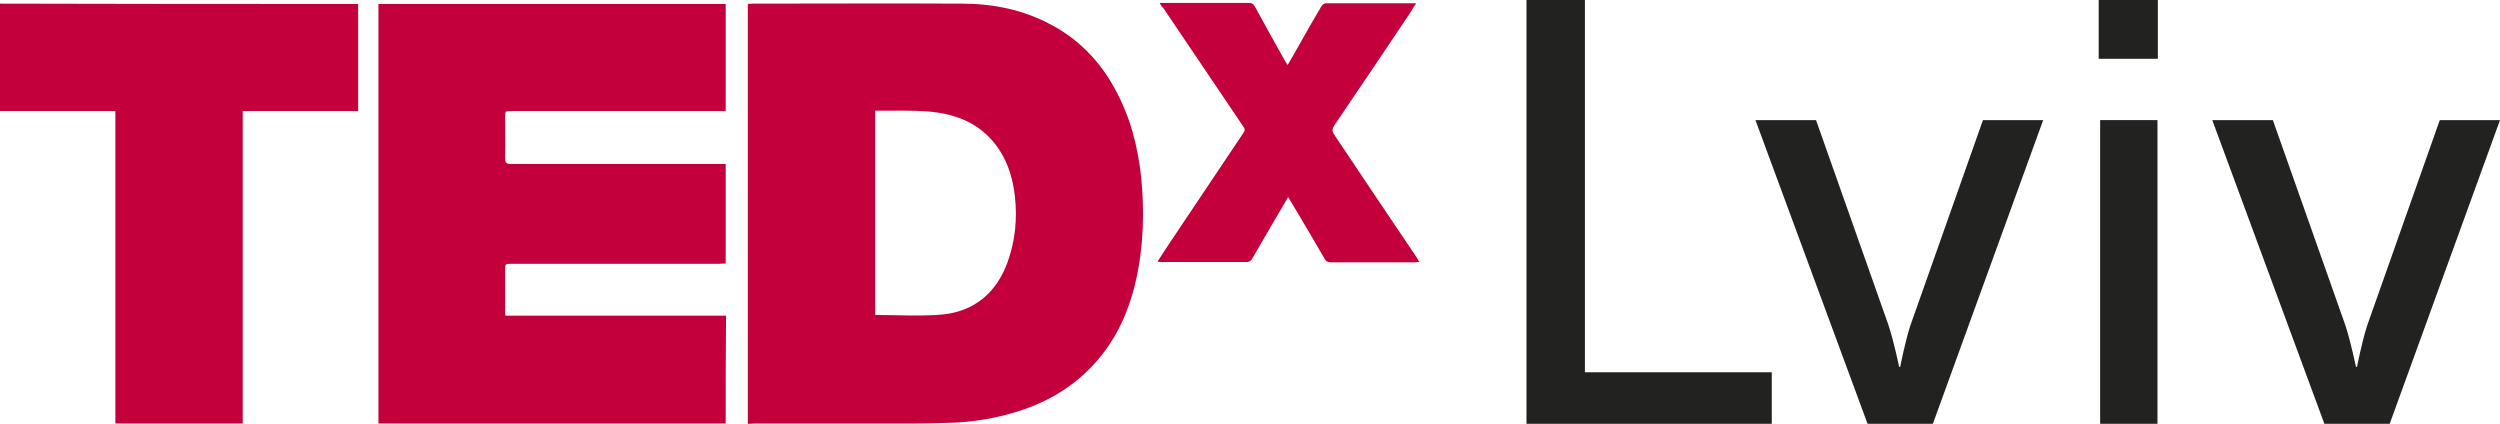
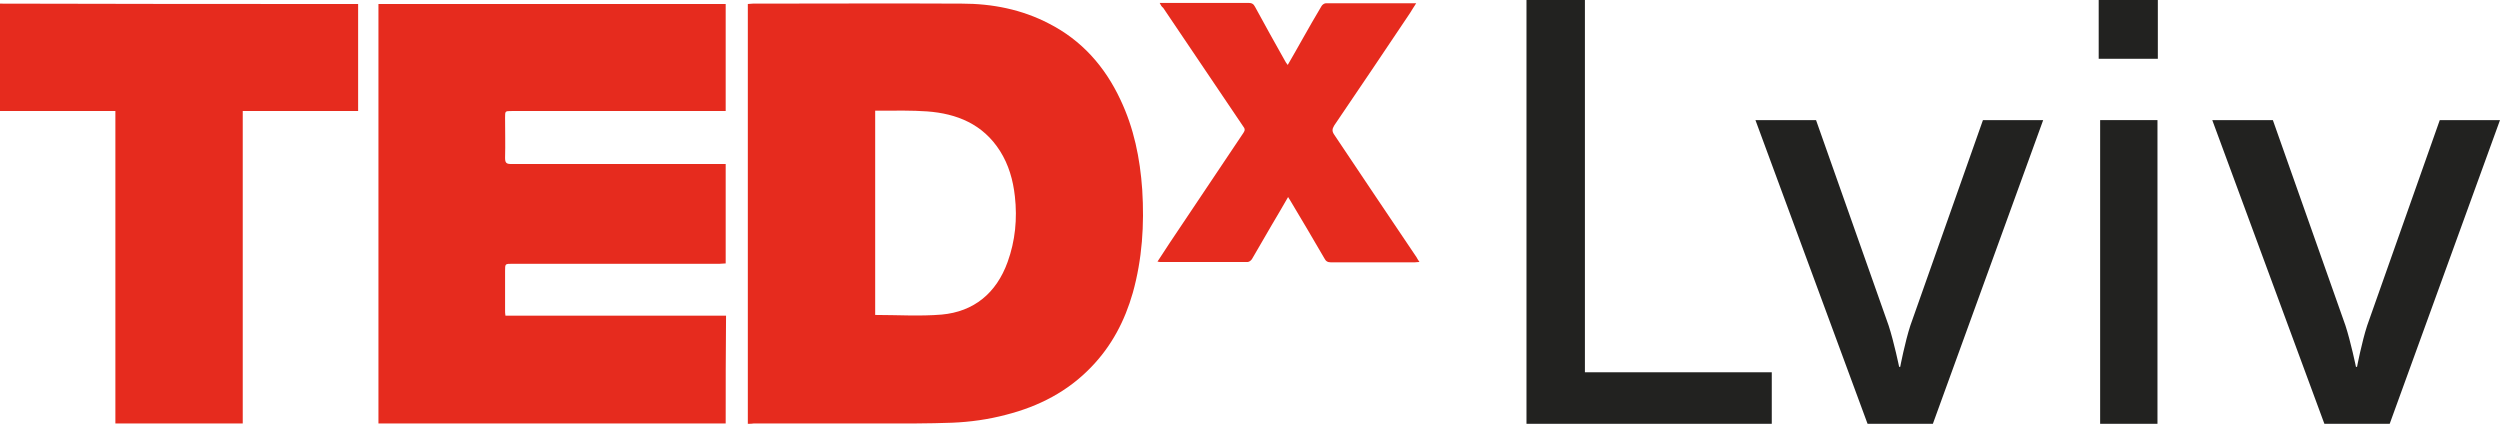
<svg xmlns="http://www.w3.org/2000/svg" version="1.1" id="Layer_1" x="0px" y="0px" viewBox="-135 222.2 689 116.8" style="enable-background:new -135 222.2 689 116.8;" xml:space="preserve">
  <style type="text/css">
- 	.st0{fill:#C3003B;}
+ 	.st0{fill:#e62b1e;}
	.st1{fill:#222220;}
	.st2{fill:none;}
</style>
  <g id="XMLID_481_">
    <g id="dW2Vh5_2_">
      <g id="XMLID_483_">
        <path id="XMLID_487_" class="st0" d="M71.1,339c0-38.6,0-77.1,0-115.7c0.5,0,0.9-0.1,1.4-0.1c19.2,0,38.4-0.1,57.6,0     c8.4,0,16.5,1.6,24,5.5c9,4.6,15.4,11.8,19.7,21c3.7,7.8,5.4,16.1,6,24.8c0.6,9.6,0,19.1-2.6,28.4c-2.2,7.7-5.8,14.6-11.4,20.4     c-6.5,6.8-14.5,10.9-23.5,13.2c-4.9,1.3-9.9,2-14.9,2.2c-3.3,0.1-6.6,0.2-9.9,0.2c-14.9,0-29.8,0-44.7,0     C72.3,339,71.7,339,71.1,339z M106.2,309c6.2,0,12.3,0.4,18.3-0.1c8.9-0.8,15.1-5.9,18.2-14.5c2.1-5.8,2.7-11.9,2-18.1     c-0.5-4.5-1.7-8.7-4.1-12.5c-4.7-7.4-11.9-10.3-20.1-10.9c-4.2-0.3-8.5-0.2-12.7-0.2c-0.5,0-1,0-1.6,0     C106.2,271.7,106.2,290.4,106.2,309z" />
        <path id="XMLID_486_" class="st0" d="M65,338.9c-31.9,0-63.8,0-95.7,0c0-38.5,0-77,0-115.6c31.9,0,63.7,0,95.7,0     c0,9.8,0,19.5,0,29.5c-0.6,0-1.2,0-1.8,0c-19.1,0-38.1,0-57.2,0c-1.8,0-1.8,0-1.8,1.8c0,3.7,0.1,7.4,0,11.1     c0,1.3,0.3,1.7,1.6,1.7c19.1,0,38.1,0,57.2,0c0.6,0,1.3,0,2,0c0,9.2,0,18.2,0,27.4c-0.5,0-1.1,0.1-1.7,0.1c-19.1,0-38.1,0-57.2,0     c-1.9,0-1.9,0-1.9,2c0,3.6,0,7.2,0,10.8c0,0.5,0,0.9,0.1,1.5c20.3,0,40.5,0,60.8,0C65,319.2,65,329,65,338.9z" />
        <path id="XMLID_485_" class="st0" d="M-36.3,223.3c0,9.8,0,19.6,0,29.5c-10.6,0-21.1,0-31.8,0c0,28.8,0,57.4,0,86.1     c-11.8,0-23.3,0-35.1,0c0-28.6,0-57.3,0-86.1c-10.7,0-21.2,0-31.8,0c0-9.9,0-19.7,0-29.6C-102.1,223.3-69.3,223.3-36.3,223.3z" />
        <path id="XMLID_484_" class="st0" d="M184.6,223c3.6,0,6.9,0,10.2,0c4.8,0,9.5,0,14.3,0c0.9,0,1.4,0.3,1.8,1.1     c2.7,4.9,5.4,9.9,8.2,14.8c0.2,0.4,0.4,0.7,0.8,1.2c1.4-2.5,2.8-4.8,4.1-7.2c1.7-3,3.4-6,5.2-9c0.2-0.4,0.8-0.8,1.2-0.8     c8.2,0,16.4,0,24.9,0c-0.6,1-1.2,1.8-1.7,2.7c-6.9,10.3-13.9,20.7-20.9,31c-0.6,1-0.6,1.6,0,2.5c7.6,11.3,15.1,22.6,22.7,33.8     c0.2,0.4,0.4,0.7,0.8,1.3c-0.5,0-0.9,0.1-1.3,0.1c-7.7,0-15.4,0-23.1,0c-0.9,0-1.4-0.3-1.8-1.1c-3.1-5.4-6.3-10.7-9.5-16.1     c-0.1-0.2-0.3-0.4-0.5-0.8c-1.5,2.6-3,5.2-4.5,7.7c-1.8,3.1-3.6,6.2-5.4,9.3c-0.2,0.4-0.8,0.9-1.2,0.9c-8.1,0-16.2,0-24.3,0     c-0.2,0-0.3-0.1-0.6-0.1c1.2-1.8,2.3-3.5,3.4-5.2c6.8-10.1,13.5-20.2,20.3-30.3c0.5-0.7,0.4-1.2-0.1-1.8     c-7.3-10.9-14.7-21.7-22-32.6C185.1,224,184.9,223.6,184.6,223z" />
      </g>
    </g>
    <g id="XMLID_1_">
      <path id="XMLID_2_" class="st1" d="M285.7,222.2h16.1v102.6h51.5V339h-67.6V222.2z" />
      <path id="XMLID_4_" class="st1" d="M348.8,255.3h16.7l20,56.6c1.5,4.6,2.9,11.4,2.9,11.4h0.3c0,0,1.3-6.8,2.8-11.4l20-56.6h16.6    L397.7,339h-18L348.8,255.3z" />
      <path id="XMLID_6_" class="st1" d="M443.4,222.2h16.3v16.2h-16.3V222.2z M443.8,255.3h15.8V339h-15.8V255.3z" />
      <path id="XMLID_9_" class="st1" d="M474.7,255.3h16.7l20,56.6c1.5,4.6,2.9,11.4,2.9,11.4h0.3c0,0,1.3-6.8,2.8-11.4l20-56.6H554    L523.6,339h-18L474.7,255.3z" />
    </g>
  </g>
  <rect id="_x3C_Slice_x3E_" x="222.4" y="422.5" class="st2" width="89" height="15" />
</svg>
